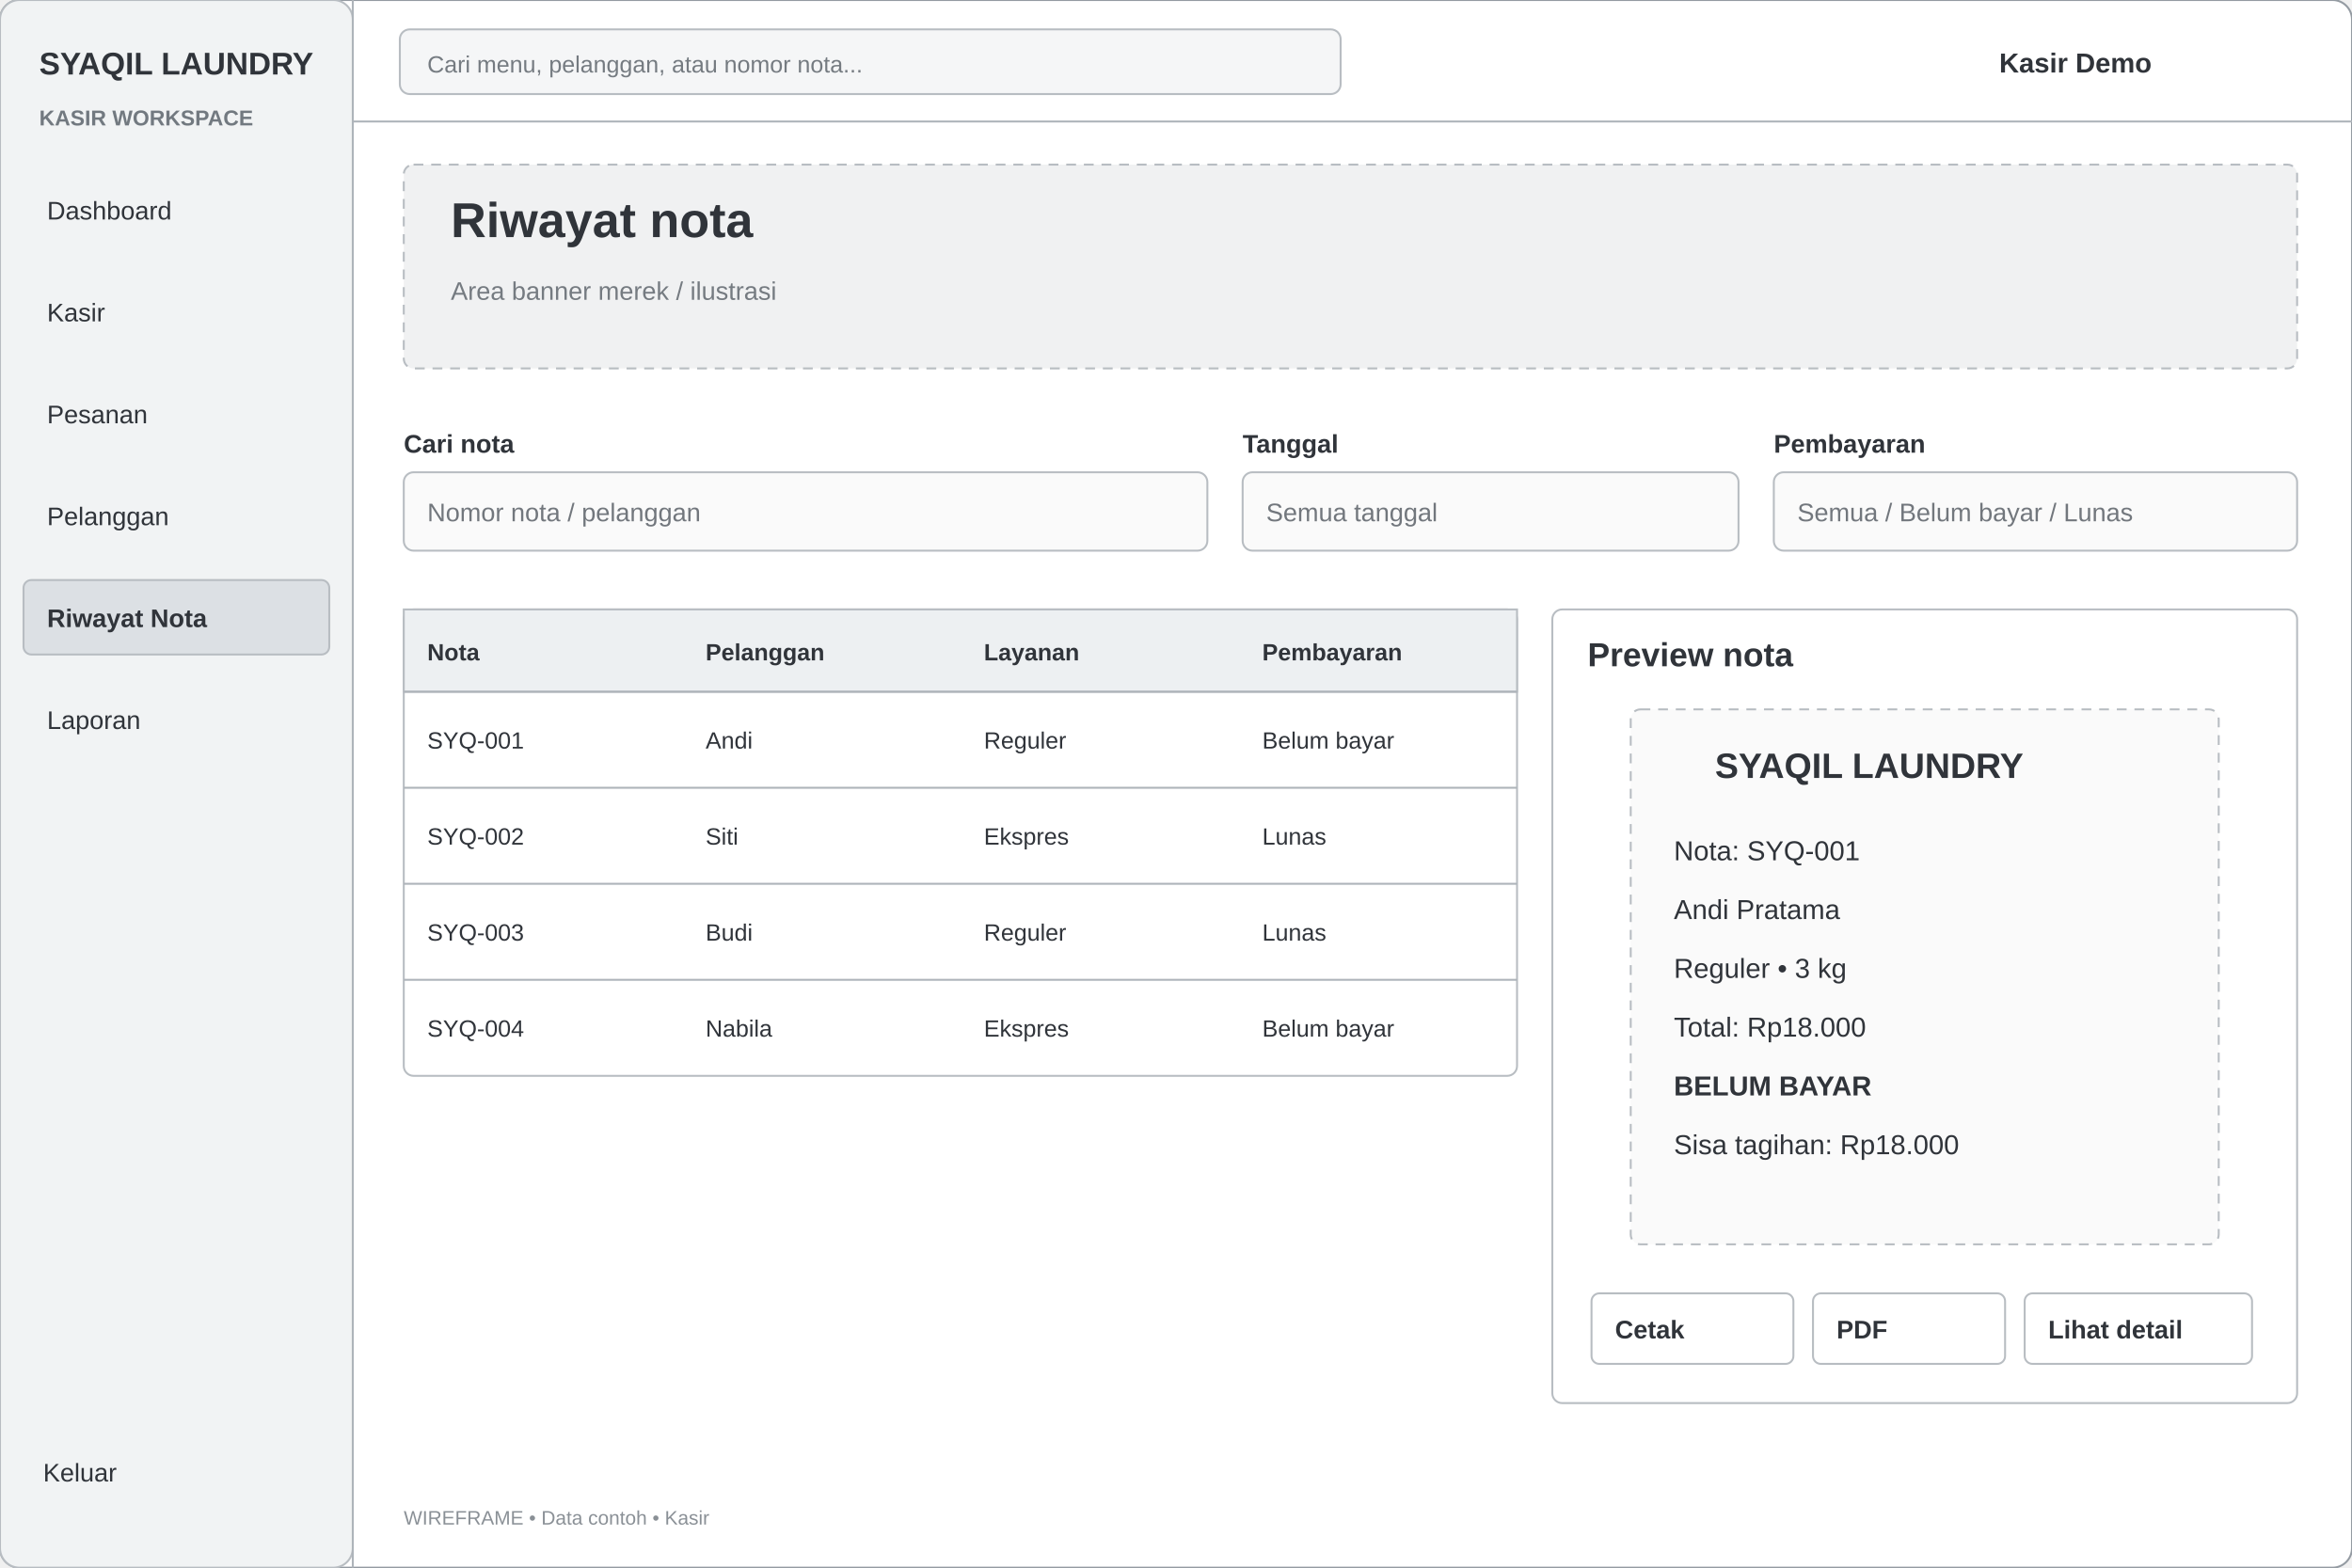
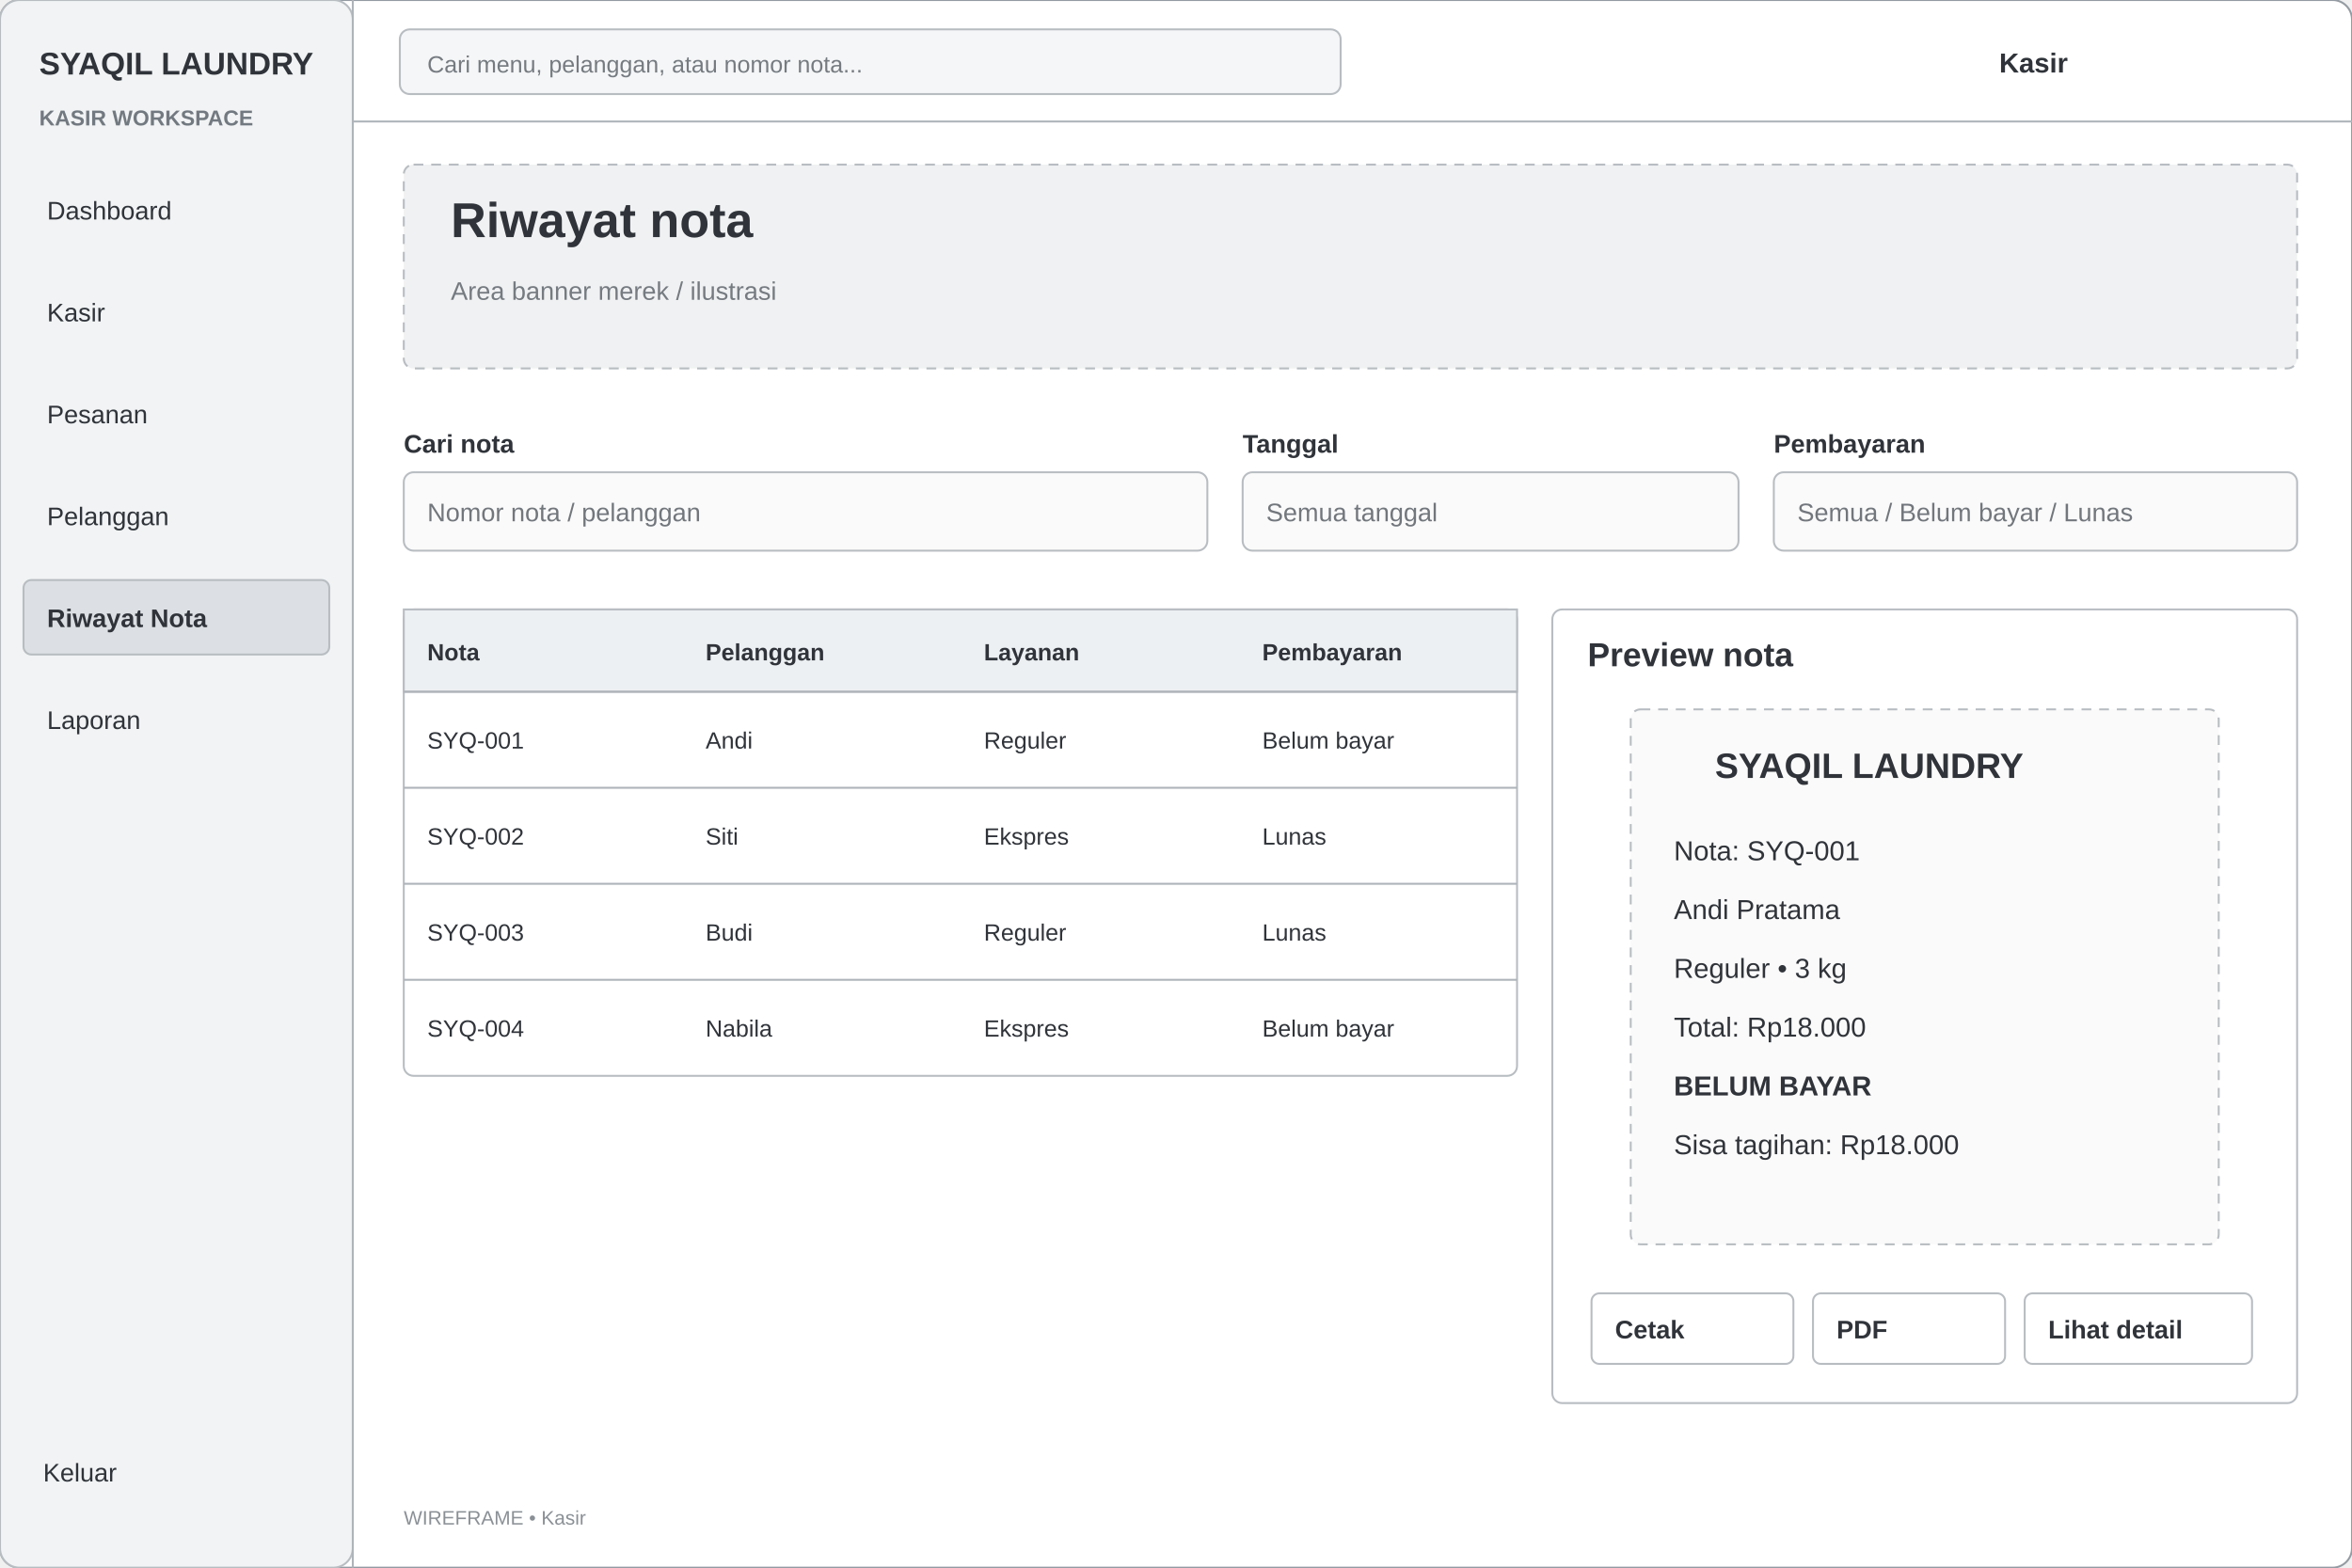
<svg xmlns="http://www.w3.org/2000/svg" width="1200" height="800" viewBox="0 0 1200 800">
  <rect x="0" y="0" width="1200" height="800" rx="10" fill="#fff" stroke="#949ba2" />
  <rect x="0" y="0" width="180" height="800" rx="10" fill="#f1f3f4" stroke="#b8bdc2" />
  <text x="20" y="38" font-family="Arial, sans-serif" font-size="16" font-weight="700" fill="#30343a">SYAQIL LAUNDRY</text>
  <text x="20" y="64" font-family="Arial, sans-serif" font-size="11" font-weight="700" fill="#727980">KASIR WORKSPACE</text>
  <text x="24" y="112" font-family="Arial, sans-serif" font-size="13" font-weight="400" fill="#30343a">Dashboard</text>
  <text x="24" y="164" font-family="Arial, sans-serif" font-size="13" font-weight="400" fill="#30343a">Kasir</text>
  <text x="24" y="216" font-family="Arial, sans-serif" font-size="13" font-weight="400" fill="#30343a">Pesanan</text>
  <text x="24" y="268" font-family="Arial, sans-serif" font-size="13" font-weight="400" fill="#30343a">Pelanggan</text>
  <rect x="12" y="296" width="156" height="38" rx="4" fill="#dce0e4" stroke="#b8bdc2" />
  <text x="24" y="320" font-family="Arial, sans-serif" font-size="13" font-weight="700" fill="#30343a">Riwayat Nota</text>
  <text x="24" y="372" font-family="Arial, sans-serif" font-size="13" font-weight="400" fill="#30343a">Laporan</text>
  <text x="22" y="756" font-family="Arial, sans-serif" font-size="13" font-weight="400" fill="#30343a">Keluar</text>
  <path d="M180 0 L180 800" fill="none" stroke="#aeb4ba" />
  <path d="M180 62 L1200 62" fill="none" stroke="#aeb4ba" />
  <rect x="204" y="15" width="480" height="33" rx="5" fill="#f5f6f7" stroke="#b8bdc2" />
  <text x="218" y="37" font-family="Arial, sans-serif" font-size="12" font-weight="400" fill="#757b81">Cari menu, pelanggan, atau nomor nota...</text>
-   <text x="1020" y="37" font-family="Arial, sans-serif" font-size="14" font-weight="700" fill="#30343a">Kasir Demo</text>
+   <text x="1020" y="37" font-family="Arial, sans-serif" font-size="14" font-weight="700" fill="#30343a">Kasir</text>
  <rect x="206" y="84" width="966" height="104" rx="5" fill="#f0f1f2" stroke="#b8bdc2" stroke-dasharray="5 4" />
  <text x="230" y="121" font-family="Arial, sans-serif" font-size="25" font-weight="700" fill="#30343a">Riwayat nota</text>
  <text x="230" y="153" font-family="Arial, sans-serif" font-size="13" font-weight="400" fill="#757b81">Area banner merek / ilustrasi</text>
-   <text x="206" y="778" font-family="Arial, sans-serif" font-size="10" font-weight="400" fill="#8a9096">WIREFRAME • Data contoh • Kasir</text>
+   <text x="206" y="778" font-family="Arial, sans-serif" font-size="10" font-weight="400" fill="#8a9096">WIREFRAME • Kasir</text>
  <text x="206" y="231" font-family="Arial, sans-serif" font-size="13" font-weight="700" fill="#30343a">Cari nota</text>
  <rect x="206" y="241" width="410" height="40" rx="5" fill="#fafafa" stroke="#b8bdc2" />
  <text x="218" y="266" font-family="Arial, sans-serif" font-size="13" font-weight="400" fill="#72777d">Nomor nota / pelanggan</text>
  <text x="634" y="231" font-family="Arial, sans-serif" font-size="13" font-weight="700" fill="#30343a">Tanggal</text>
  <rect x="634" y="241" width="253" height="40" rx="5" fill="#fafafa" stroke="#b8bdc2" />
  <text x="646" y="266" font-family="Arial, sans-serif" font-size="13" font-weight="400" fill="#72777d">Semua tanggal</text>
  <text x="905" y="231" font-family="Arial, sans-serif" font-size="13" font-weight="700" fill="#30343a">Pembayaran</text>
  <rect x="905" y="241" width="267" height="40" rx="5" fill="#fafafa" stroke="#b8bdc2" />
  <text x="917" y="266" font-family="Arial, sans-serif" font-size="13" font-weight="400" fill="#72777d">Semua / Belum bayar / Lunas</text>
  <rect x="206" y="311" width="568" height="238" rx="5" fill="#fff" stroke="#b8bdc2" />
  <rect x="206" y="311" width="568" height="42" rx="0" fill="#edf0f2" stroke="#b8bdc2" />
  <text x="218" y="337" font-family="Arial, sans-serif" font-size="12" font-weight="700" fill="#30343a">Nota</text>
  <text x="360.0" y="337" font-family="Arial, sans-serif" font-size="12" font-weight="700" fill="#30343a">Pelanggan</text>
  <text x="502.0" y="337" font-family="Arial, sans-serif" font-size="12" font-weight="700" fill="#30343a">Layanan</text>
  <text x="644.0" y="337" font-family="Arial, sans-serif" font-size="12" font-weight="700" fill="#30343a">Pembayaran</text>
  <path d="M206 353 L774 353" fill="none" stroke="#aeb4ba" />
  <text x="218" y="382" font-family="Arial, sans-serif" font-size="12" font-weight="400" fill="#30343a">SYQ-001</text>
  <text x="360.0" y="382" font-family="Arial, sans-serif" font-size="12" font-weight="400" fill="#30343a">Andi</text>
  <text x="502.0" y="382" font-family="Arial, sans-serif" font-size="12" font-weight="400" fill="#30343a">Reguler</text>
  <text x="644.0" y="382" font-family="Arial, sans-serif" font-size="12" font-weight="400" fill="#30343a">Belum bayar</text>
  <path d="M206 402 L774 402" fill="none" stroke="#aeb4ba" />
  <text x="218" y="431" font-family="Arial, sans-serif" font-size="12" font-weight="400" fill="#30343a">SYQ-002</text>
  <text x="360.0" y="431" font-family="Arial, sans-serif" font-size="12" font-weight="400" fill="#30343a">Siti</text>
  <text x="502.0" y="431" font-family="Arial, sans-serif" font-size="12" font-weight="400" fill="#30343a">Ekspres</text>
  <text x="644.0" y="431" font-family="Arial, sans-serif" font-size="12" font-weight="400" fill="#30343a">Lunas</text>
  <path d="M206 451 L774 451" fill="none" stroke="#aeb4ba" />
  <text x="218" y="480" font-family="Arial, sans-serif" font-size="12" font-weight="400" fill="#30343a">SYQ-003</text>
  <text x="360.0" y="480" font-family="Arial, sans-serif" font-size="12" font-weight="400" fill="#30343a">Budi</text>
  <text x="502.0" y="480" font-family="Arial, sans-serif" font-size="12" font-weight="400" fill="#30343a">Reguler</text>
  <text x="644.0" y="480" font-family="Arial, sans-serif" font-size="12" font-weight="400" fill="#30343a">Lunas</text>
  <path d="M206 500 L774 500" fill="none" stroke="#aeb4ba" />
  <text x="218" y="529" font-family="Arial, sans-serif" font-size="12" font-weight="400" fill="#30343a">SYQ-004</text>
  <text x="360.0" y="529" font-family="Arial, sans-serif" font-size="12" font-weight="400" fill="#30343a">Nabila</text>
  <text x="502.0" y="529" font-family="Arial, sans-serif" font-size="12" font-weight="400" fill="#30343a">Ekspres</text>
  <text x="644.0" y="529" font-family="Arial, sans-serif" font-size="12" font-weight="400" fill="#30343a">Belum bayar</text>
  <rect x="792" y="311" width="380" height="405" rx="5" fill="#fff" stroke="#b8bdc2" />
  <text x="810" y="340" font-family="Arial, sans-serif" font-size="17" font-weight="700" fill="#30343a">Preview nota</text>
  <rect x="832" y="362" width="300" height="273" rx="5" fill="#fafafa" stroke="#b8bdc2" stroke-dasharray="5 4" />
  <text x="875" y="397" font-family="Arial, sans-serif" font-size="18" font-weight="700" fill="#30343a">SYAQIL LAUNDRY</text>
  <text x="854" y="439" font-family="Arial, sans-serif" font-size="14" font-weight="400" fill="#30343a">Nota: SYQ-001</text>
  <text x="854" y="469" font-family="Arial, sans-serif" font-size="14" font-weight="400" fill="#30343a">Andi Pratama</text>
  <text x="854" y="499" font-family="Arial, sans-serif" font-size="14" font-weight="400" fill="#30343a">Reguler • 3 kg</text>
  <text x="854" y="529" font-family="Arial, sans-serif" font-size="14" font-weight="400" fill="#30343a">Total: Rp18.000</text>
  <text x="854" y="559" font-family="Arial, sans-serif" font-size="14" font-weight="700" fill="#30343a">BELUM BAYAR</text>
  <text x="854" y="589" font-family="Arial, sans-serif" font-size="14" font-weight="400" fill="#30343a">Sisa tagihan: Rp18.000</text>
  <rect x="812" y="660" width="103" height="36" rx="4" fill="#fff" stroke="#b8bdc2" />
  <text x="824" y="683" font-family="Arial, sans-serif" font-size="13" font-weight="700" fill="#30343a">Cetak</text>
  <rect x="925" y="660" width="98" height="36" rx="4" fill="#fff" stroke="#b8bdc2" />
  <text x="937" y="683" font-family="Arial, sans-serif" font-size="13" font-weight="700" fill="#30343a">PDF</text>
  <rect x="1033" y="660" width="116" height="36" rx="4" fill="#fff" stroke="#b8bdc2" />
  <text x="1045" y="683" font-family="Arial, sans-serif" font-size="13" font-weight="700" fill="#30343a">Lihat detail</text>
</svg>
